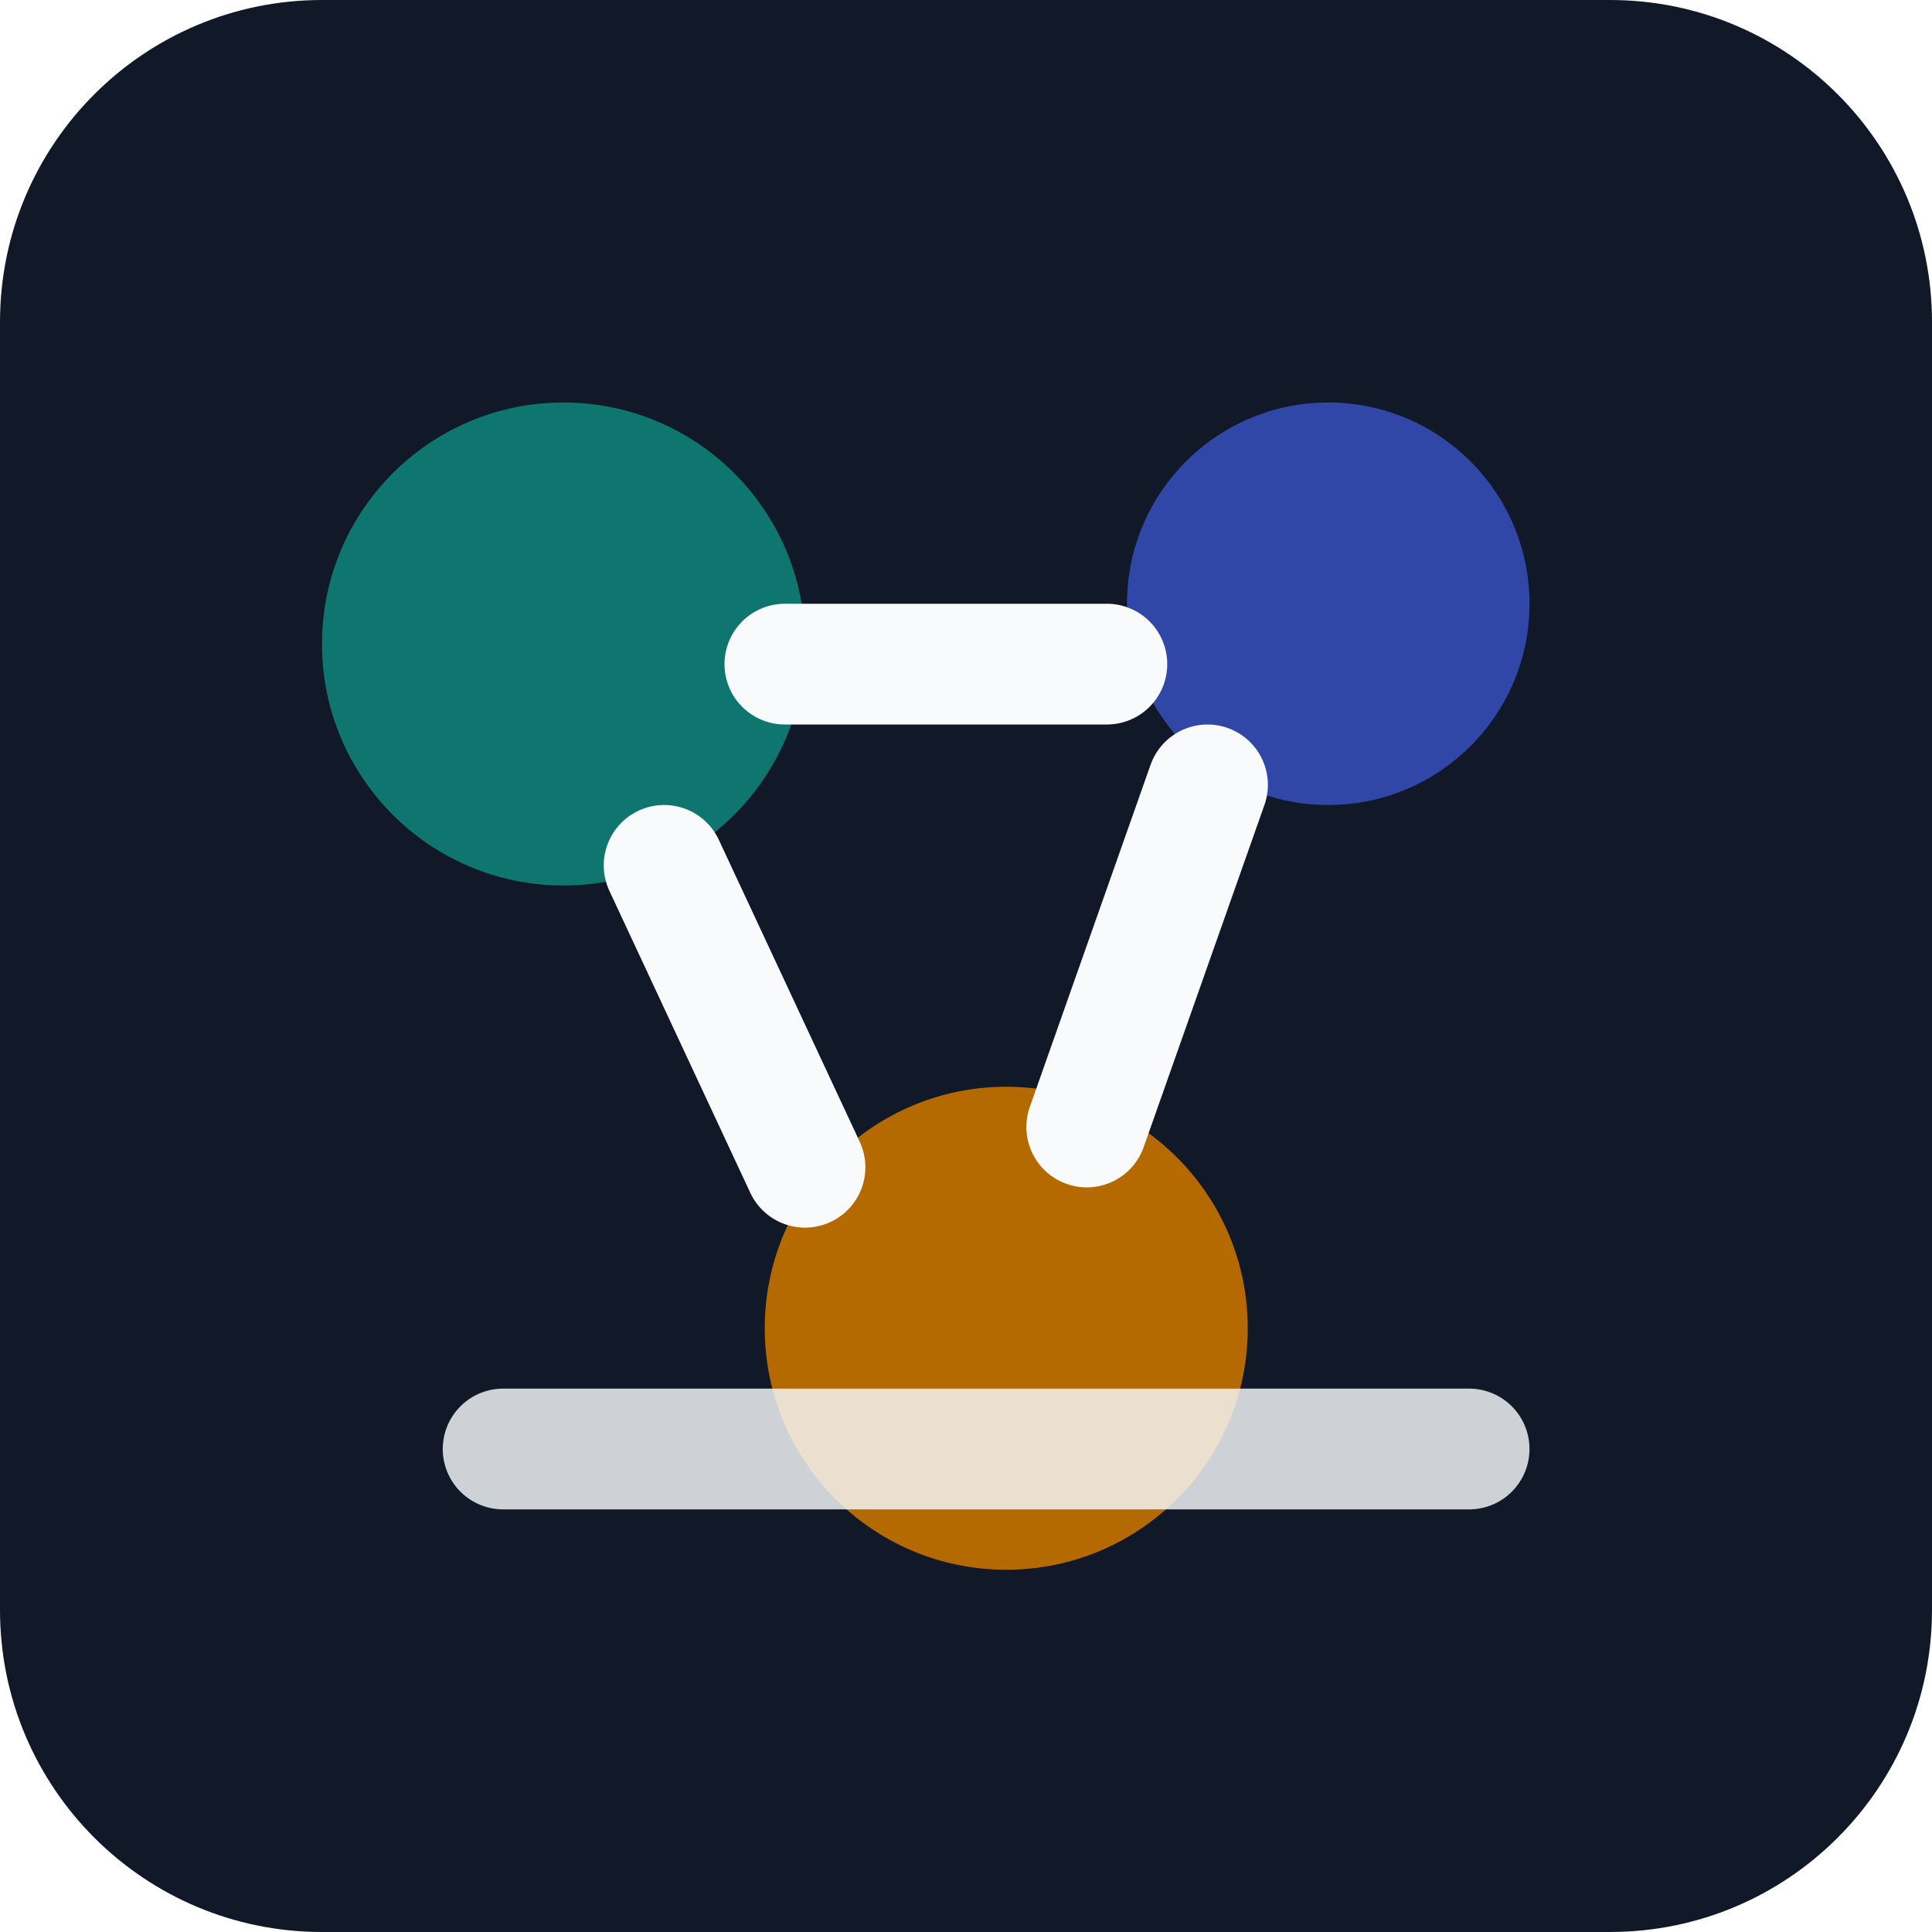
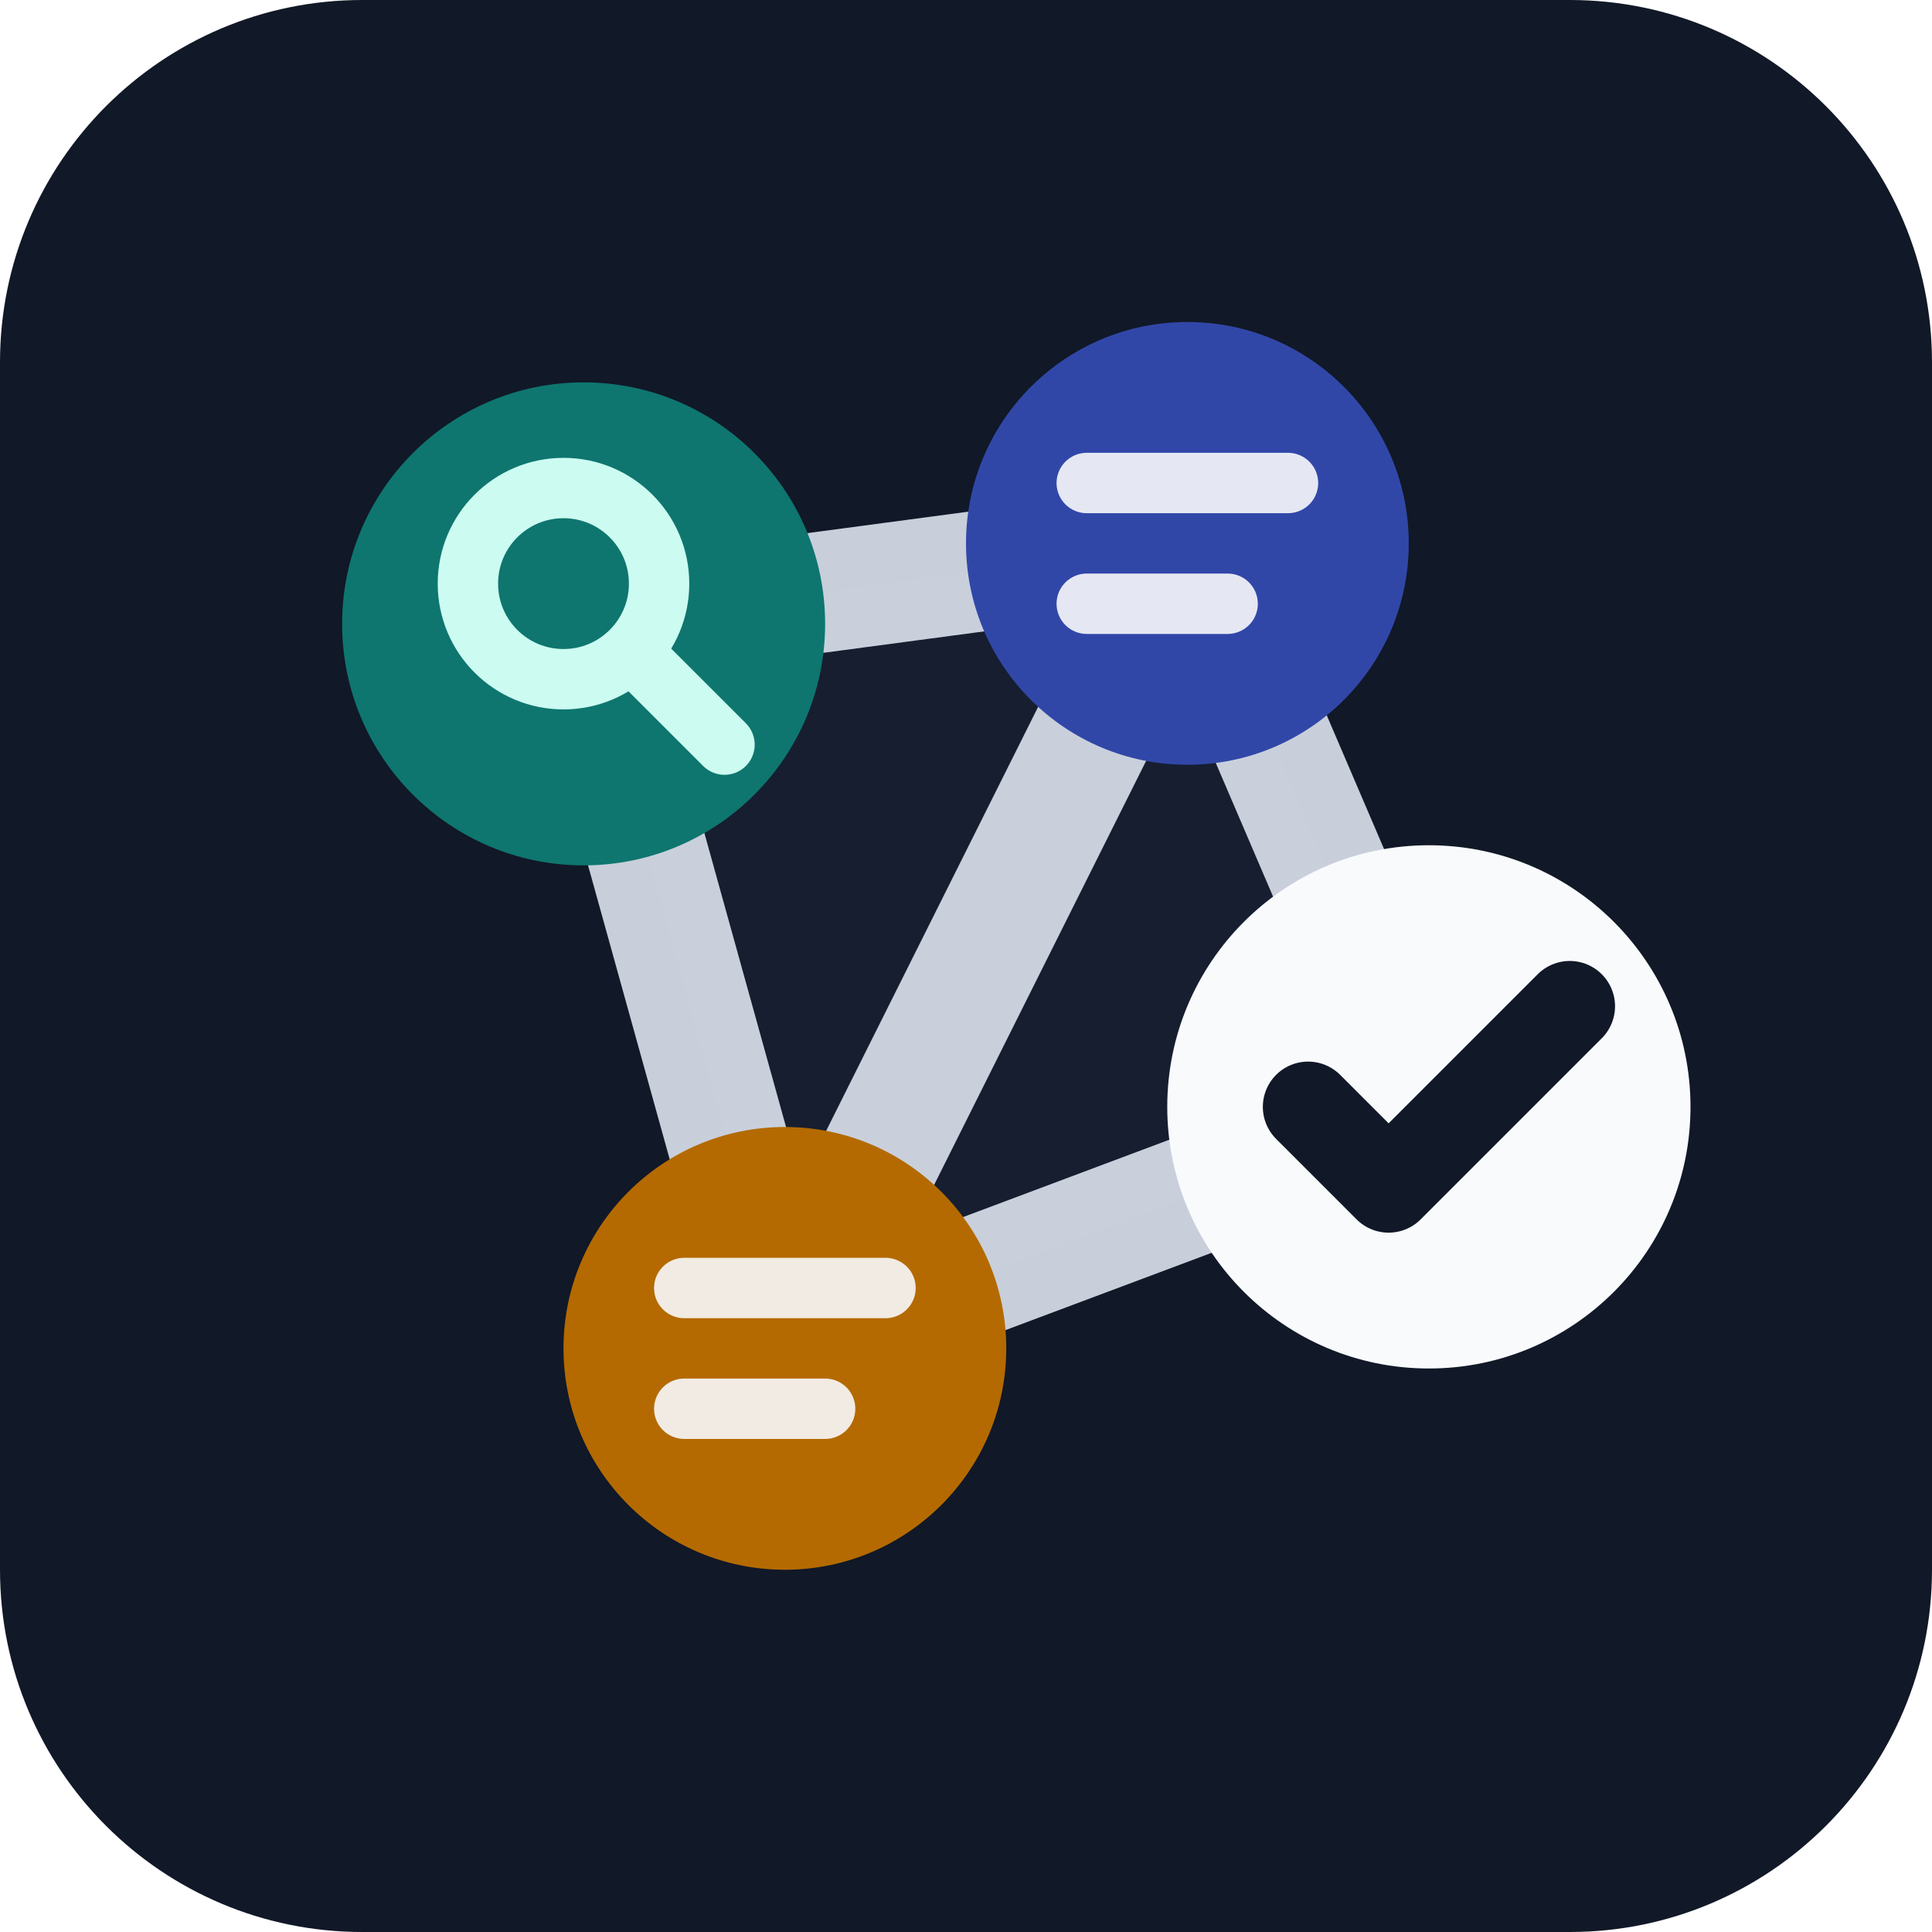
<svg xmlns="http://www.w3.org/2000/svg" viewBox="0 0 96 96" role="img" aria-labelledby="title desc">
-   <rect width="96" height="96" rx="16" fill="#111827" />
-   <circle cx="28" cy="32" r="12" fill="#0e766f" />
-   <circle cx="66" cy="30" r="10" fill="#3147a8" />
-   <circle cx="50" cy="66" r="12" fill="#b46a00" />
-   <path d="M39 33h16M60 39 54 56M40 58 33 43" fill="none" stroke="#f8fafc" stroke-width="6" stroke-linecap="round" />
-   <path d="M25 72h48" stroke="#f8fafc" stroke-width="6" stroke-linecap="round" opacity=".82" />
+   <rect width="96" height="96" rx="18" fill="#111827" />
+   <path d="M29 31 59 27 71 55 39 67 29 31Z" fill="#172033" opacity=".72" />
+   <path d="M29 31 59 27M59 27 71 55M29 31 39 67M39 67 71 55M59 27 39 67" fill="none" stroke="#e5edf7" stroke-width="6" stroke-linecap="round" stroke-linejoin="round" opacity=".86" />
+   <circle cx="29" cy="31" r="12" fill="#0e766f" />
+   <circle cx="59" cy="27" r="11" fill="#3147a8" />
+   <circle cx="39" cy="67" r="11" fill="#b46a00" />
+   <circle cx="71" cy="55" r="13" fill="#f8fafc" />
+   <circle cx="28" cy="29" r="4.75" fill="none" stroke="#ccfbf1" stroke-width="3" />
+   <path d="M32 33 36 37" fill="none" stroke="#ccfbf1" stroke-width="3" stroke-linecap="round" />
+   <path d="M54 24h10M54 30h7M34 64h10M34 70h7" fill="none" stroke="#f8fafc" stroke-width="3" stroke-linecap="round" opacity=".9" />
+   <path d="M65 55 69 59 78 50" fill="none" stroke="#111827" stroke-width="4.5" stroke-linecap="round" stroke-linejoin="round" />
</svg>
